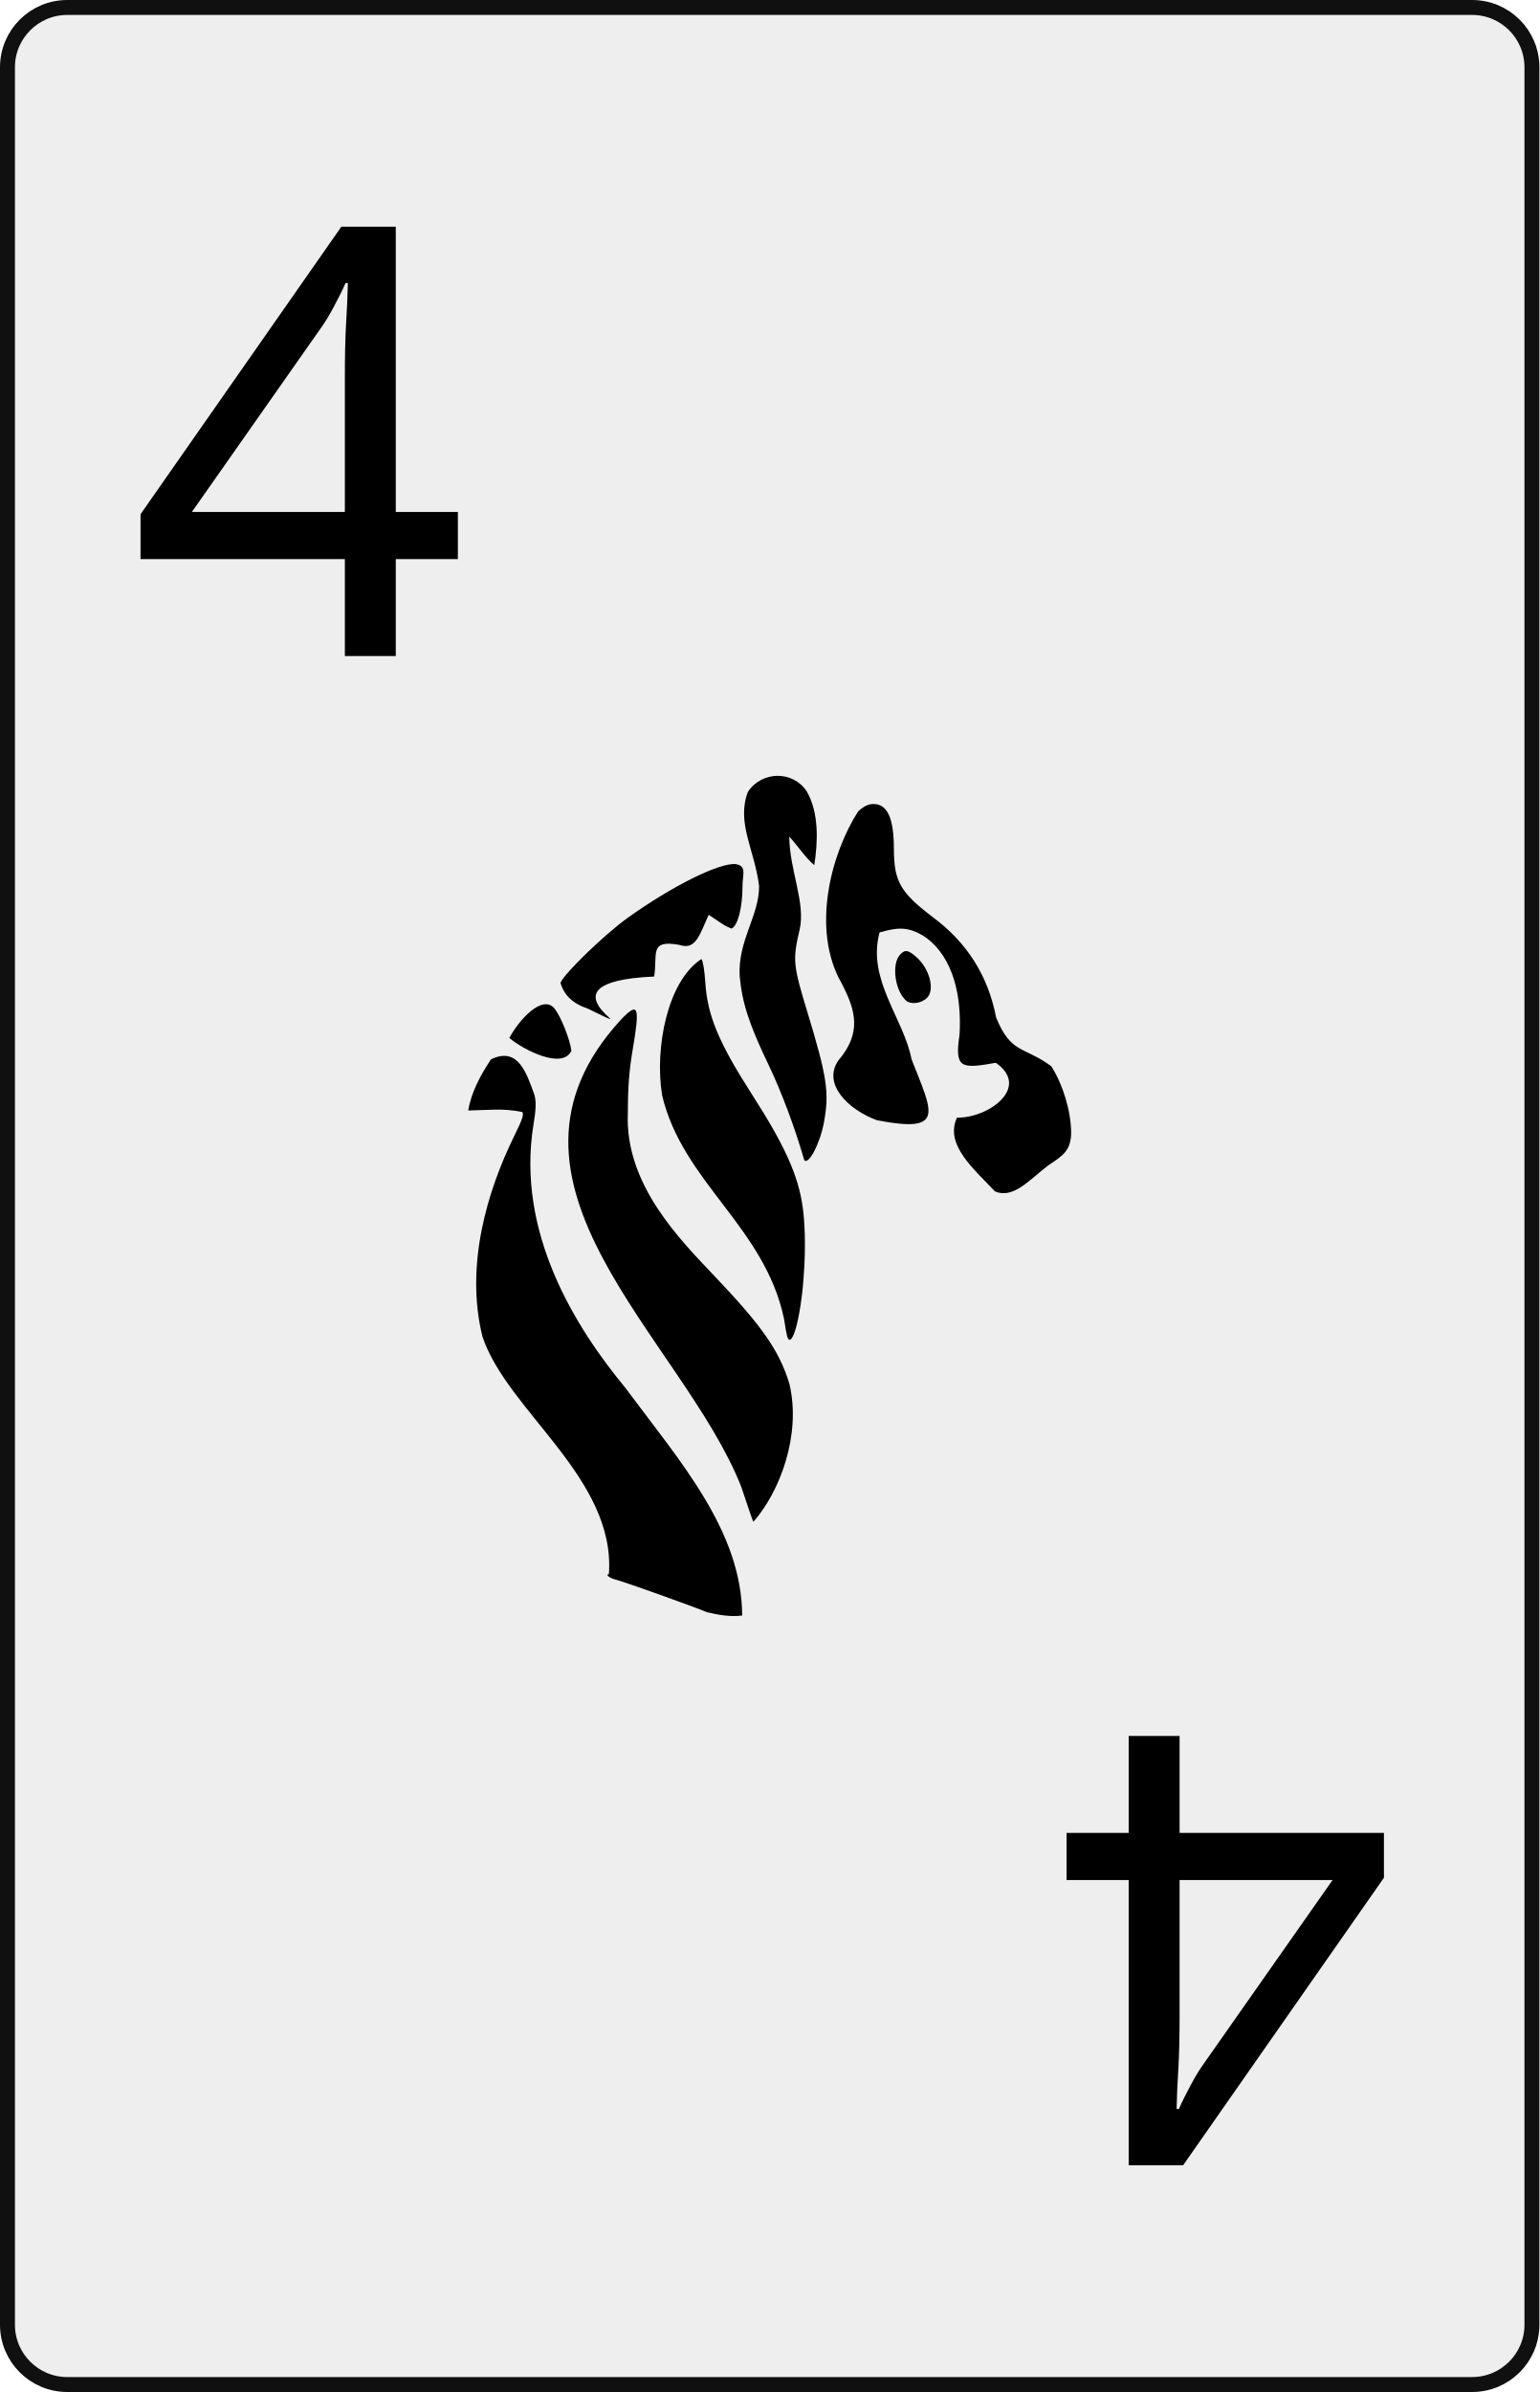
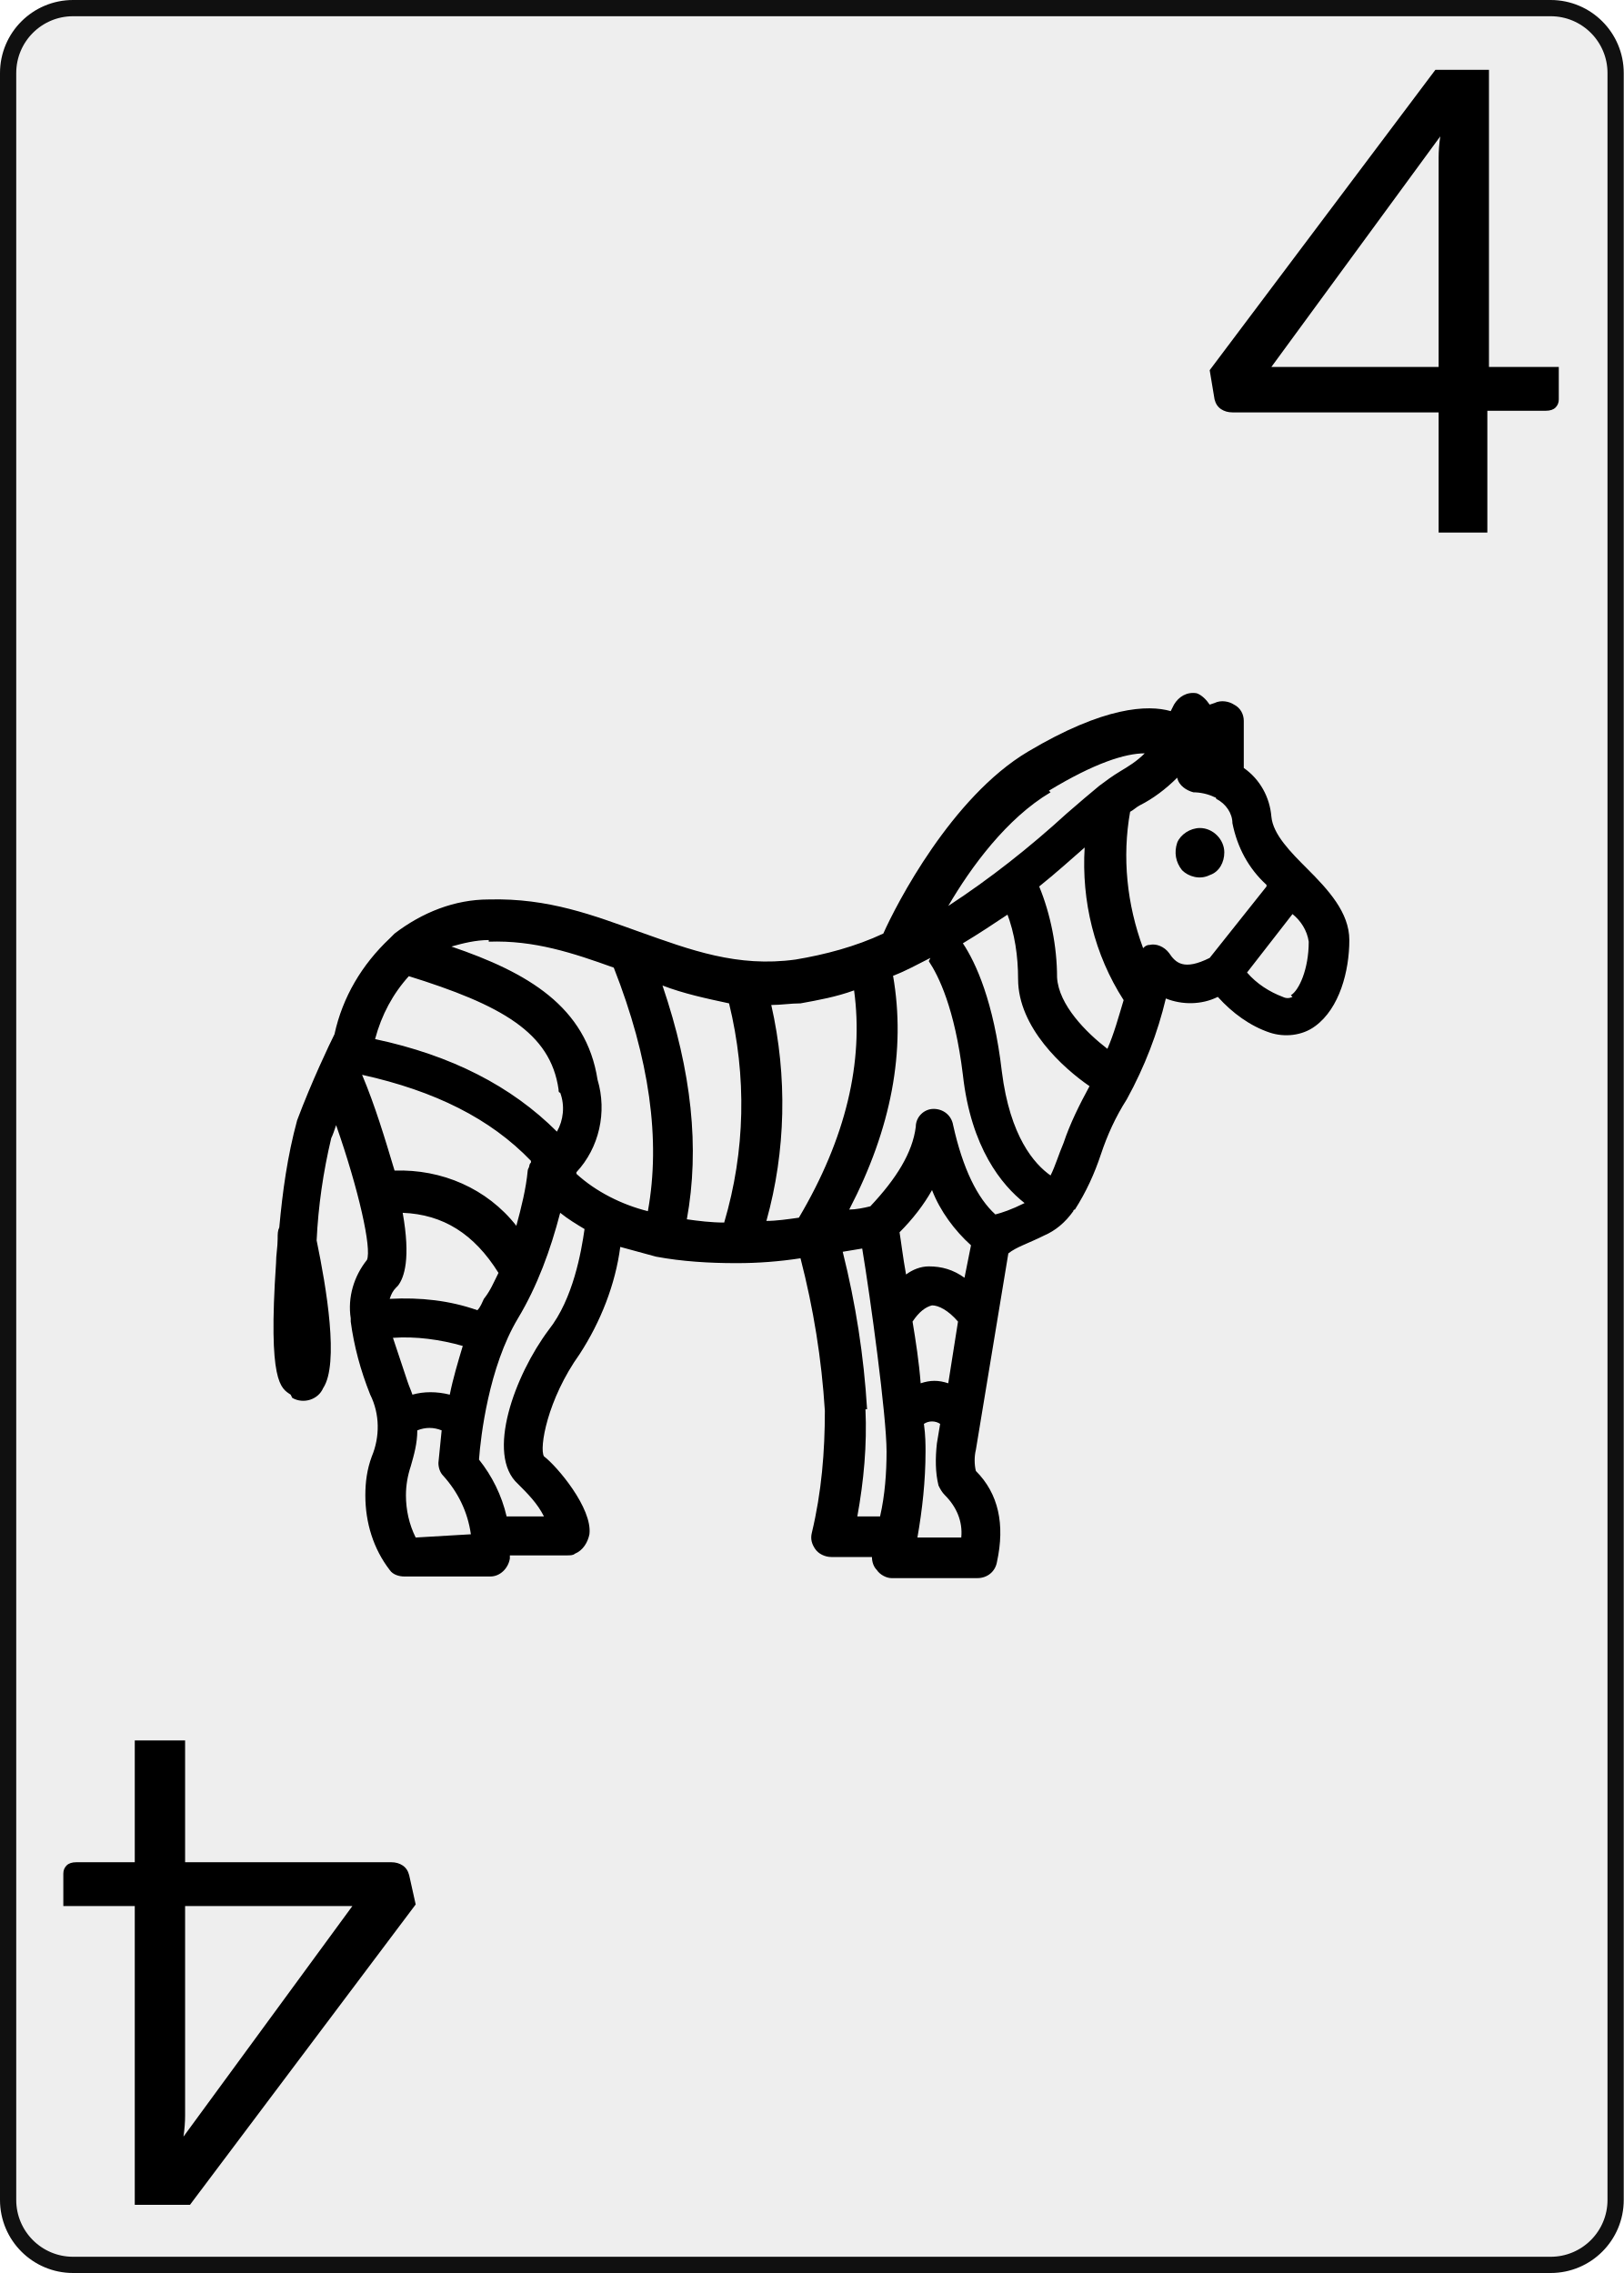
- <svg xmlns="http://www.w3.org/2000/svg" width="103px" height="160px" viewbox="0 0 103 160">
-   <rect x="0.5" y="0.5" width="102px" height="159px" rx="4px" ry="4px" style="fill:#eeeeee;stroke-width:1px;stroke:#101010" />
-   <g transform="translate(20,30)">
-     <text text-anchor="middle" style="dominant-baseline:middle;font:40px sans-serif;fill:#000000">4</text>
+ <svg xmlns="http://www.w3.org/2000/svg" width="100px" height="140px" viewbox="0 0 100 140">
+   <rect x="0.5" y="0.5" width="99px" height="139px" rx="4px" ry="4px" style="fill:#eeeeee;stroke-width:1px;stroke:#101010" />
+   <g id="zebra">
+     <path style="fill:#000000;stroke:none" d="m 18.0,86.1 c 0.7,0.4 1.6,0.1 1.9,-0.6 1.0,-1.5 0.2,-6.2 -0.4,-9.1 h 0 c 0.1,-2.1 0.4,-4.2 0.9,-6.3 0.1,-0.2 0.2,-0.5 0.3,-0.8 1.4,4.0 2.2,7.6 1.9,8.3 -0.8,1.0 -1.2,2.3 -1.0,3.6 v 0.1 c 0,0 0,0.1 0,0.1 0.2,1.5 0.6,3.0 1.2,4.5 0.6,1.2 0.6,2.6 0.1,3.8 -0.3,0.8 -0.4,1.6 -0.4,2.4 0,1.7 0.5,3.3 1.5,4.6 0.2,0.3 0.6,0.4 0.9,0.4 h 5.3 c 0.6,0 1.1,-0.5 1.2,-1.1 v -0.2 h 3.5 c 0.2,0 0.4,0 0.5,-0.1 0.5,-0.2 0.8,-0.7 0.9,-1.2 0.2,-1.6 -2.0,-4.2 -2.8,-4.8 -0.3,-0.5 0.2,-3.5 2.2,-6.3 1.3,-2.0 2.2,-4.3 2.5,-6.6 0.7,0.2 1.5,0.4 2.2,0.6 h 0 c 1.6,0.3 3.3,0.4 4.9,0.4 h 0.1 c 1.3,0 2.6,-0.1 3.9,-0.3 0.8,3.1 1.3,6.2 1.5,9.4 0,2.5 -0.2,5.0 -0.8,7.5 -0.1,0.4 0,0.7 0.2,1.0 0.2,0.3 0.6,0.5 1.0,0.5 h 2.5 c 0,0.3 0.1,0.6 0.3,0.8 0.2,0.3 0.6,0.5 0.9,0.5 h 5.3 c 0.6,0 1.1,-0.4 1.2,-1.0 0.5,-2.3 0.1,-4.2 -1.3,-5.6 h 0 c -0.1,-0.4 -0.1,-0.9 0,-1.3 l 2.0,-12.1 C 62.6,76.8 63.3,76.6 64.3,76.1 h 0 c 0.7,-0.3 1.3,-0.8 1.8,-1.5 0,0 0,-0.1 0.1,-0.1 0.7,-1.1 1.2,-2.2 1.6,-3.4 0.4,-1.2 0.9,-2.3 1.6,-3.4 1.1,-2.0 1.9,-4.1 2.4,-6.2 1.0,0.4 2.2,0.4 3.2,-0.1 0.9,1.0 2.0,1.8 3.2,2.2 0.9,0.3 2.0,0.2 2.8,-0.4 1.5,-1.1 2.1,-3.4 2.1,-5.3 0,-1.7 -1.3,-3.1 -2.6,-4.4 -1.0,-1.0 -2.1,-2.1 -2.2,-3.2 v 0 c -0.1,-1.2 -0.7,-2.3 -1.7,-3.0 v -2.9 c 0,-0.4 -0.2,-0.8 -0.6,-1.0 -0.3,-0.2 -0.8,-0.3 -1.2,-0.1 l -0.3,0.1 c -0.2,-0.3 -0.5,-0.6 -0.8,-0.7 -0.6,-0.1 -1.1,0.2 -1.4,0.7 0,0 -0.1,0.2 -0.2,0.4 -1.4,-0.4 -4.1,-0.3 -8.8,2.5 -4.7,2.8 -8.1,9.4 -8.9,11.2 -1.7,0.8 -3.6,1.3 -5.4,1.6 -3.6,0.5 -6.5,-0.6 -9.6,-1.7 -2.8,-1.0 -5.6,-2.1 -9.3,-2.0 l 0,0 c -2.1,0 -4.1,0.8 -5.8,2.1 -0.1,0.1 -0.2,0.2 -0.3,0.3 -1.7,1.6 -2.9,3.6 -3.4,5.9 -0.3,0.6 -1.4,2.9 -2.3,5.3 -0.6,2.2 -0.9,4.4 -1.1,6.6 -0.1,0.2 -0.1,0.4 -0.1,0.7 0,0.5 -0.1,1.0 -0.1,1.5 -0.5,7.4 0.3,7.7 0.9,8.1 z m 7.1,-26.0 c 5.8,1.8 8.8,3.5 9.3,7.0 0,0.1 0,0.2 0.1,0.2 0.3,0.8 0.2,1.7 -0.2,2.4 C 31.5,66.9 27.8,65.0 23.1,64.0 c 0.4,-1.5 1.1,-2.8 2.1,-3.9 z M 24.5,79.2 c 0.4,-0.5 0.8,-1.7 0.3,-4.5 2.5,0.1 4.4,1.3 5.9,3.7 v 0 c -0.3,0.6 -0.5,1.1 -0.9,1.6 -0.1,0.2 -0.2,0.5 -0.4,0.7 h 0 c -1.7,-0.6 -3.5,-0.8 -5.4,-0.7 0.1,-0.3 0.2,-0.5 0.4,-0.7 z m 0.6,5.9 v 0 c -0.3,-0.9 -0.6,-1.8 -0.9,-2.7 1.4,-0.1 2.9,0.1 4.3,0.5 -0.3,1.0 -0.6,2.0 -0.8,3.0 -0.8,-0.2 -1.6,-0.2 -2.3,0 -0.1,-0.3 -0.2,-0.5 -0.3,-0.8 z m 7.6,-13.5 v 0 l 0,0 c -0.1,0.1 -0.1,0.2 -0.1,0.2 0,0.1 -0.1,0.2 -0.1,0.3 -0.1,1.1 -0.4,2.3 -0.7,3.4 -1.8,-2.3 -4.6,-3.5 -7.5,-3.4 -0.6,-2.0 -1.2,-4.0 -2.0,-5.9 4.5,1.0 7.9,2.7 10.4,5.3 z m -7.1,23.1 c -0.4,-0.8 -0.6,-1.7 -0.6,-2.6 0,-0.6 0.1,-1.2 0.3,-1.8 0.2,-0.7 0.4,-1.4 0.4,-2.2 0.5,-0.2 1.0,-0.2 1.5,0 -0.1,1.1 -0.2,1.9 -0.2,2.0 0,0.3 0.1,0.6 0.3,0.8 0.9,1.0 1.5,2.2 1.7,3.6 z m 8.2,-12.8 c -2.1,2.8 -3.9,7.7 -1.9,9.5 v 0 c 0.6,0.6 1.2,1.2 1.6,2.0 h -2.3 c -0.3,-1.3 -0.9,-2.5 -1.7,-3.5 0.1,-1.4 0.6,-5.7 2.4,-8.7 1.2,-2.0 2.0,-4.2 2.6,-6.5 0.5,0.4 1.0,0.7 1.5,1.0 -0.2,1.4 -0.7,4.3 -2.2,6.2 z M 44.9,61.8 c 1.1,4.5 1.0,9.1 -0.3,13.5 -0.8,0 -1.6,-0.1 -2.3,-0.2 0.8,-4.4 0.3,-9.1 -1.5,-14.4 1.3,0.5 2.7,0.8 4.1,1.1 z m 24.3,-0.2 c -0.3,1.0 -0.6,2.1 -1.0,3.0 -1.3,-1.0 -3.0,-2.7 -3.1,-4.4 0,-1.9 -0.4,-3.9 -1.1,-5.6 1.0,-0.8 2.0,-1.7 2.8,-2.4 h 0 c -0.2,3.3 0.6,6.6 2.4,9.4 z m -7.2,-5.4 c 0.5,1.3 0.7,2.7 0.7,4.1 0,3.0 2.8,5.5 4.4,6.6 -0.6,1.1 -1.2,2.3 -1.6,3.5 -0.3,0.7 -0.5,1.4 -0.8,2.0 -1.0,-0.7 -2.5,-2.4 -3.0,-6.4 -0.5,-4.3 -1.6,-6.7 -2.4,-7.9 1.0,-0.6 1.9,-1.2 2.8,-1.8 z m -4.8,3.0 c 0.6,0.9 1.6,2.9 2.1,7.0 0.5,4.5 2.4,6.8 3.8,7.9 -0.8,0.4 -1.4,0.6 -1.8,0.7 -1.1,-1.0 -2.0,-2.8 -2.6,-5.5 h 0 c -0.1,-0.6 -0.6,-1.0 -1.2,-1.0 -0.6,0 -1.1,0.5 -1.1,1.1 -0.2,1.6 -1.2,3.2 -2.8,4.9 -0.4,0.1 -0.9,0.2 -1.3,0.2 2.6,-5.0 3.5,-9.8 2.7,-14.4 0.8,-0.3 1.5,-0.7 2.3,-1.1 z m 2.2,19.5 h 0 c -0.7,-0.5 -1.4,-0.7 -2.2,-0.7 -0.5,0 -1.0,0.2 -1.4,0.5 -0.2,-1.1 -0.3,-2.0 -0.4,-2.6 h 0 c 0.8,-0.8 1.5,-1.7 2.0,-2.6 0.5,1.3 1.4,2.5 2.4,3.4 z m -3.2,2.7 c 0.4,-0.6 0.8,-0.9 1.2,-1.0 0.4,0 1.0,0.3 1.6,1.0 l -0.6,3.8 h 0 c -0.6,-0.2 -1.1,-0.2 -1.7,0 -0.1,-1.3 -0.3,-2.6 -0.5,-3.8 z m -2.8,5.4 0,0 c -0.2,-3.3 -0.7,-6.5 -1.5,-9.7 l 1.2,-0.2 c 0.5,3.0 1.5,10.3 1.5,12.5 0,1.3 -0.1,2.7 -0.4,4.0 h -1.4 c 0.4,-2.2 0.6,-4.4 0.5,-6.6 z m 5.9,7.9 h -2.8 c 0.3,-1.7 0.5,-3.5 0.5,-5.3 0,-0.4 0,-1.0 -0.1,-1.7 0.3,-0.2 0.7,-0.2 1.0,0 l -0.2,1.2 c -0.1,0.9 -0.1,1.8 0.1,2.6 0.1,0.2 0.2,0.4 0.4,0.6 0.7,0.7 1.1,1.6 1.0,2.6 z M 79.6,61.4 c -0.2,0.1 -0.4,0.1 -0.6,0 -0.8,-0.3 -1.6,-0.8 -2.2,-1.5 l 2.8,-3.6 c 0.5,0.4 0.9,1.0 1.0,1.7 0,1.7 -0.6,3.0 -1.1,3.3 z M 78.0,54.6 74.5,59.0 C 72.9,59.8 72.4,59.3 72.0,58.7 l 0,0 c -0.3,-0.4 -0.8,-0.6 -1.2,-0.5 -0.2,0 -0.3,0.1 -0.4,0.2 -1.0,-2.7 -1.3,-5.6 -0.8,-8.4 0.2,-0.1 0.4,-0.3 0.6,-0.4 0.8,-0.4 1.6,-1.0 2.3,-1.7 0.1,0.5 0.6,0.8 1.0,0.9 0.4,0 0.9,0.1 1.3,0.3 0,0 0.1,0 0.1,0.1 0.6,0.3 1.0,0.9 1.0,1.5 0.3,1.5 1.0,2.8 2.1,3.8 z M 64.6,48.7 c 2.8,-1.7 4.7,-2.3 5.9,-2.3 h 0 c -0.5,0.5 -1.0,0.8 -1.5,1.1 -0.5,0.3 -0.9,0.6 -1.3,0.9 -0.6,0.5 -1.2,1.0 -2.0,1.7 -2.3,2.1 -4.7,4.0 -7.3,5.7 1.4,-2.4 3.6,-5.4 6.3,-7.0 z M 49.3,61.8 c 1.1,-0.2 2.2,-0.4 3.3,-0.8 0.6,4.4 -0.5,9.1 -3.4,14.0 -0.7,0.1 -1.4,0.2 -2.0,0.2 1.2,-4.3 1.3,-8.9 0.3,-13.3 0.6,0 1.2,-0.1 1.8,-0.1 z m -19.2,-3.8 c 2.8,-0.1 5.2,0.7 7.7,1.6 2.2,5.6 2.9,10.6 2.1,15.0 -1.6,-0.4 -3.2,-1.2 -4.4,-2.3 0,0 0,-0.1 0,-0.1 1.4,-1.5 1.9,-3.7 1.3,-5.7 -0.7,-4.5 -4.3,-6.6 -9.0,-8.2 0.7,-0.2 1.5,-0.4 2.3,-0.4 z" />
+     <path style="fill:#000000;stroke:none" d="m 73.9,51.0 c -0.6,0 -1.2,0.4 -1.4,0.9 -0.2,0.6 -0.1,1.2 0.3,1.7 0.4,0.4 1.1,0.6 1.7,0.3 0.6,-0.2 0.9,-0.8 0.9,-1.4 0,-0.8 -0.7,-1.5 -1.5,-1.5 z" />
  </g>
-   <g transform="translate(82,130) rotate(180)">
-     <text text-anchor="middle" style="dominant-baseline:middle;font:40px sans-serif;fill:#000000">4</text>
-   </g>
-   <path style="fill:#000000;stroke:none" d="m 47.35,107.86 c -0.7,-0.31 -5.61,-2.07 -6.19,-2.21 -0.38,-0.09 -0.68,-0.35 -0.42,-0.35 0.47,-6.43 -6.81,-10.92 -8.46,-15.90 -1.18,-4.76 0.33,-9.75 2.11,-13.38 0.57,-1.15 0.68,-1.5 0.55,-1.64 -1.3,-0.26 -2.14,-0.13 -3.61,-0.1 0.2,-1.24 0.85,-2.41 1.52,-3.42 1.82,-0.88 2.38,0.91 2.92,2.41 0.11,0.48 0.09,0.96 -0.08,1.98 -1.16,7.21 2.82,13.55 6.15,17.58 3.65,4.92 7.78,9.54 7.82,15.23 -0.79,0.11 -1.64,-0.05 -2.31,-0.21 z m 3.05,-6.08 c -0.04,-0.06 -0.4,-1.11 -0.8,-2.32 -3.91,-9.93 -18.1,-20.38 -8.03,-31.28 1.15,-1.19 1.26,-0.89 0.75,2.11 -0.22,1.3 -0.31,2.41 -0.31,4.13 -0.23,4.81 3.52,8.53 5.82,10.96 3.17,3.33 4.32,4.98 4.99,7.19 0.81,3.44 -0.67,7.26 -2.41,9.22 z m 2.27,-12.38 c -0.04,-0.14 -0.14,-0.67 -0.21,-1.18 -1.3,-6.17 -6.78,-9.13 -8.16,-14.96 -0.51,-3.18 0.36,-7.63 2.63,-9.11 0.1,0.1 0.21,0.78 0.26,1.55 0.14,2.23 0.9,4.04 3.12,7.5 2.2,3.42 3.11,5.44 3.4,7.56 0.3,2.15 0.12,5.72 -0.39,7.81 -0.24,0.98 -0.5,1.31 -0.65,0.83 z m 13.9,-9.71 c -1.41,-1.5 -3.38,-3.13 -2.54,-4.93 2.14,0.03 4.94,-2.04 2.6,-3.67 -2.32,0.41 -2.77,0.39 -2.43,-1.87 0.16,-2.51 -0.39,-5.18 -2.28,-6.53 -1.15,-0.76 -1.9,-0.65 -3.07,-0.32 -0.85,3.17 1.6,5.71 2.14,8.48 1.39,3.56 2.32,4.98 -2.32,4.08 -1.9,-0.7 -3.66,-2.41 -2.58,-3.99 1.56,-1.83 1.19,-3.32 0.23,-5.15 -2.08,-3.62 -0.71,-8.71 1.1,-11.52 0.39,-0.35 0.68,-0.49 1.02,-0.49 0.94,0 1.37,0.95 1.37,3.03 0.01,2.15 0.43,2.89 2.62,4.55 2.27,1.69 3.68,3.9 4.22,6.7 1,2.46 1.86,1.91 3.69,3.26 0.78,1.23 1.3,2.94 1.33,4.39 0,1.29 -0.57,1.59 -1.57,2.27 -1.26,0.97 -2.32,2.25 -3.56,1.7 z m -12.77,-2.12 c -0.62,-2.16 -1.5,-4.5 -2.35,-6.29 -1.32,-2.73 -1.8,-4.21 -1.96,-6 -0.12,-2.4 1.31,-4.01 1.3,-6.02 -0.31,-2.46 -1.53,-4.22 -0.75,-6.29 0.94,-1.41 2.99,-1.44 3.93,-0.05 0.85,1.45 0.75,3.45 0.51,4.95 -0.66,-0.58 -1.08,-1.27 -1.67,-1.91 0.01,2.24 1.11,4.43 0.69,6.23 -0.47,2.02 -0.44,2.36 0.52,5.5 1.32,4.36 1.48,5.38 1.11,7.38 -0.26,1.43 -1.06,2.94 -1.33,2.51 z m -19.72,-8.14 c 0.6,-1.15 2.22,-2.99 3.04,-1.95 0.43,0.56 1.037,2.11 1.11,2.81 -0.6,1.27 -3.2,-0.06 -4.15,-0.86 z m 5.18,-1.99 c -1.13,-0.39 -1.58,-1.06 -1.76,-1.7 0.26,-0.64 2.98,-3.26 4.49,-4.34 2.97,-2.13 6.15,-3.71 7.24,-3.6 0.76,0.13 0.45,0.71 0.45,1.47 0,1.45 -0.32,2.68 -0.74,2.84 -0.58,-0.22 -0.99,-0.59 -1.52,-0.92 -0.6,1.27 -0.83,2.41 -1.98,2.01 -2.03,-0.36 -1.43,0.61 -1.67,2.12 -8.59,0.37 0.38,4.46 -4.5,2.12 z m 21.32,-0.55 c -0.72,-0.72 -0.92,-2.4 -0.37,-3.02 0.33,-0.36 0.52,-0.35 1.05,0.1 0.92,0.77 1.32,2.22 0.77,2.77 -0.4,0.4 -1.13,0.48 -1.45,0.15 z" />
+   <path id="number-top-right" style="fill:#000000;stroke:none" d="m 91.7,22.6 h 4.3 v 2.0 q 0,0.3 -0.2,0.5 -0.2,0.2 -0.6,0.2 h -3.6 v 7.5 H 88.6 V 25.4 H 75.9 q -0.4,0 -0.7,-0.2 -0.3,-0.2 -0.4,-0.6 L 74.5,22.8 88.4,4.3 h 3.3 z M 88.6,10.8 q 0,-0.5 0,-1.1 0,-0.6 0.1,-1.3 L 78.3,22.6 H 88.6 Z" />
+   <path id="number-bottom-left" style="fill:#000000;stroke:none" d="M 8.3,117.4 H 3.9 v -2.0 q 0,-0.3 0.2,-0.5 0.2,-0.2 0.6,-0.2 h 3.6 v -7.5 h 3.1 v 7.5 h 12.7 q 0.4,0 0.7,0.2 0.3,0.2 0.4,0.6 l 0.4,1.8 -13.9,18.5 H 8.3 Z m 3.1,11.8 q 0,0.5 0,1.1 0,0.6 -0.1,1.3 l 10.4,-14.2 H 11.4 Z" />
</svg>
